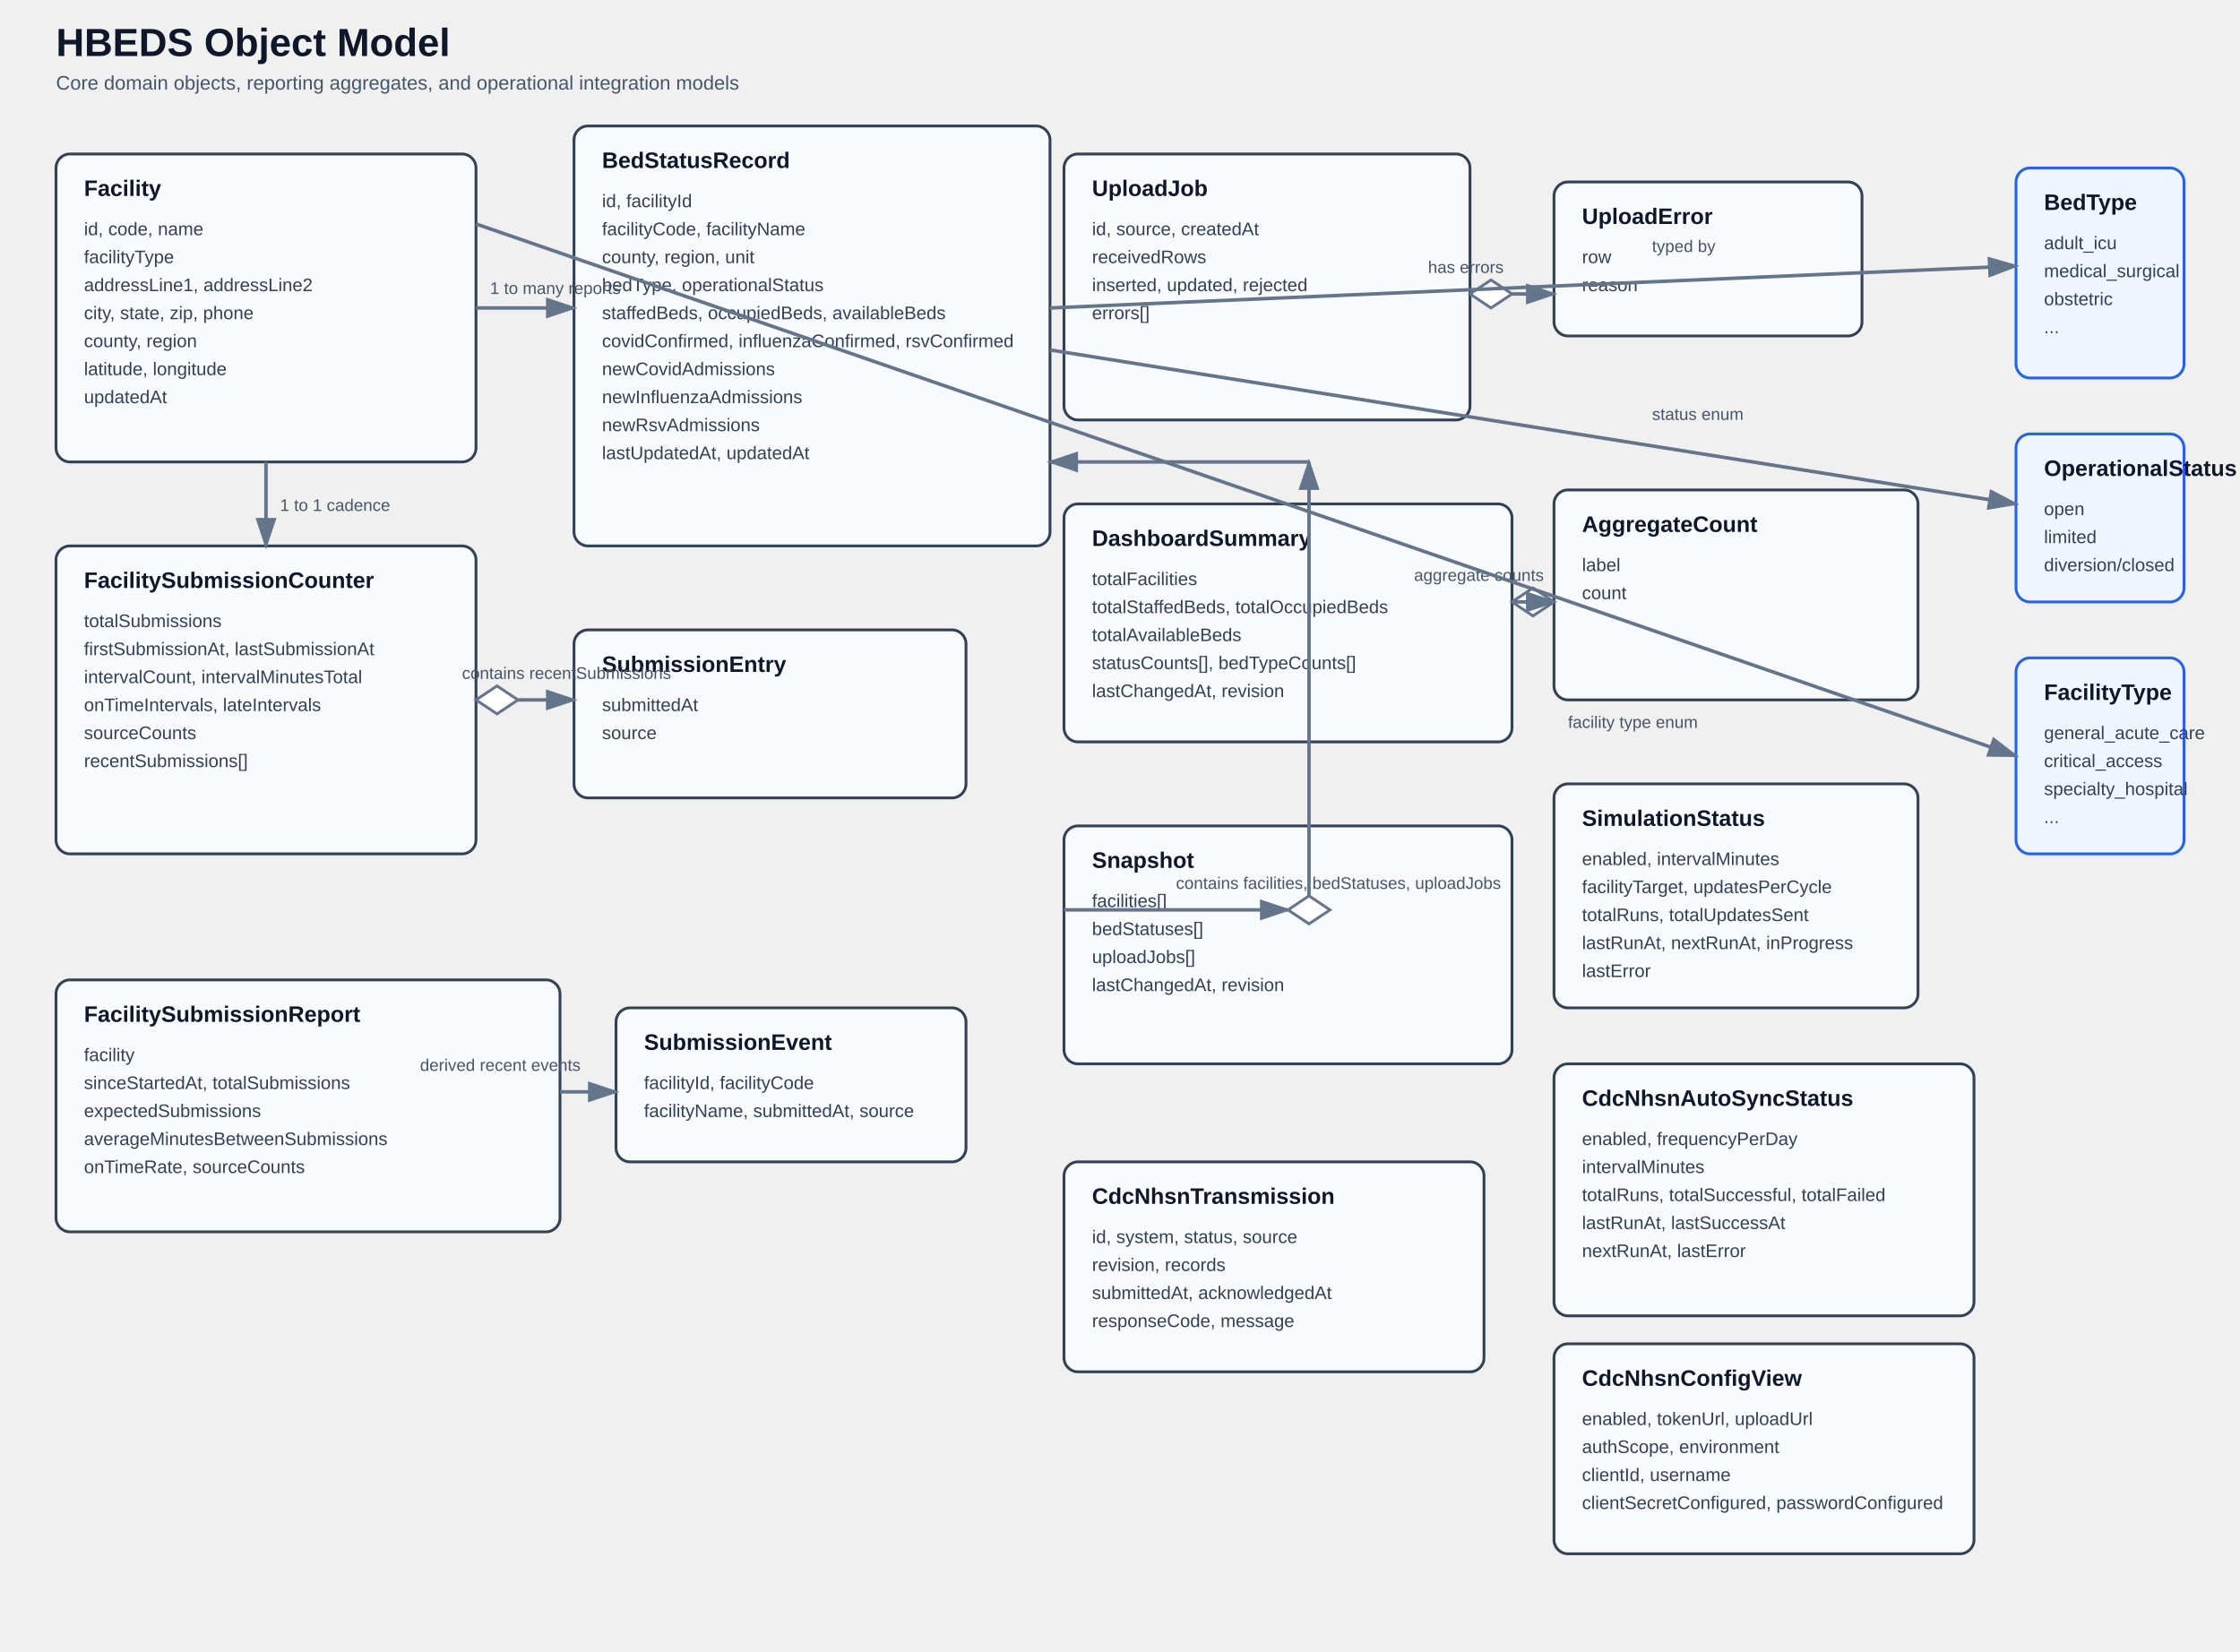
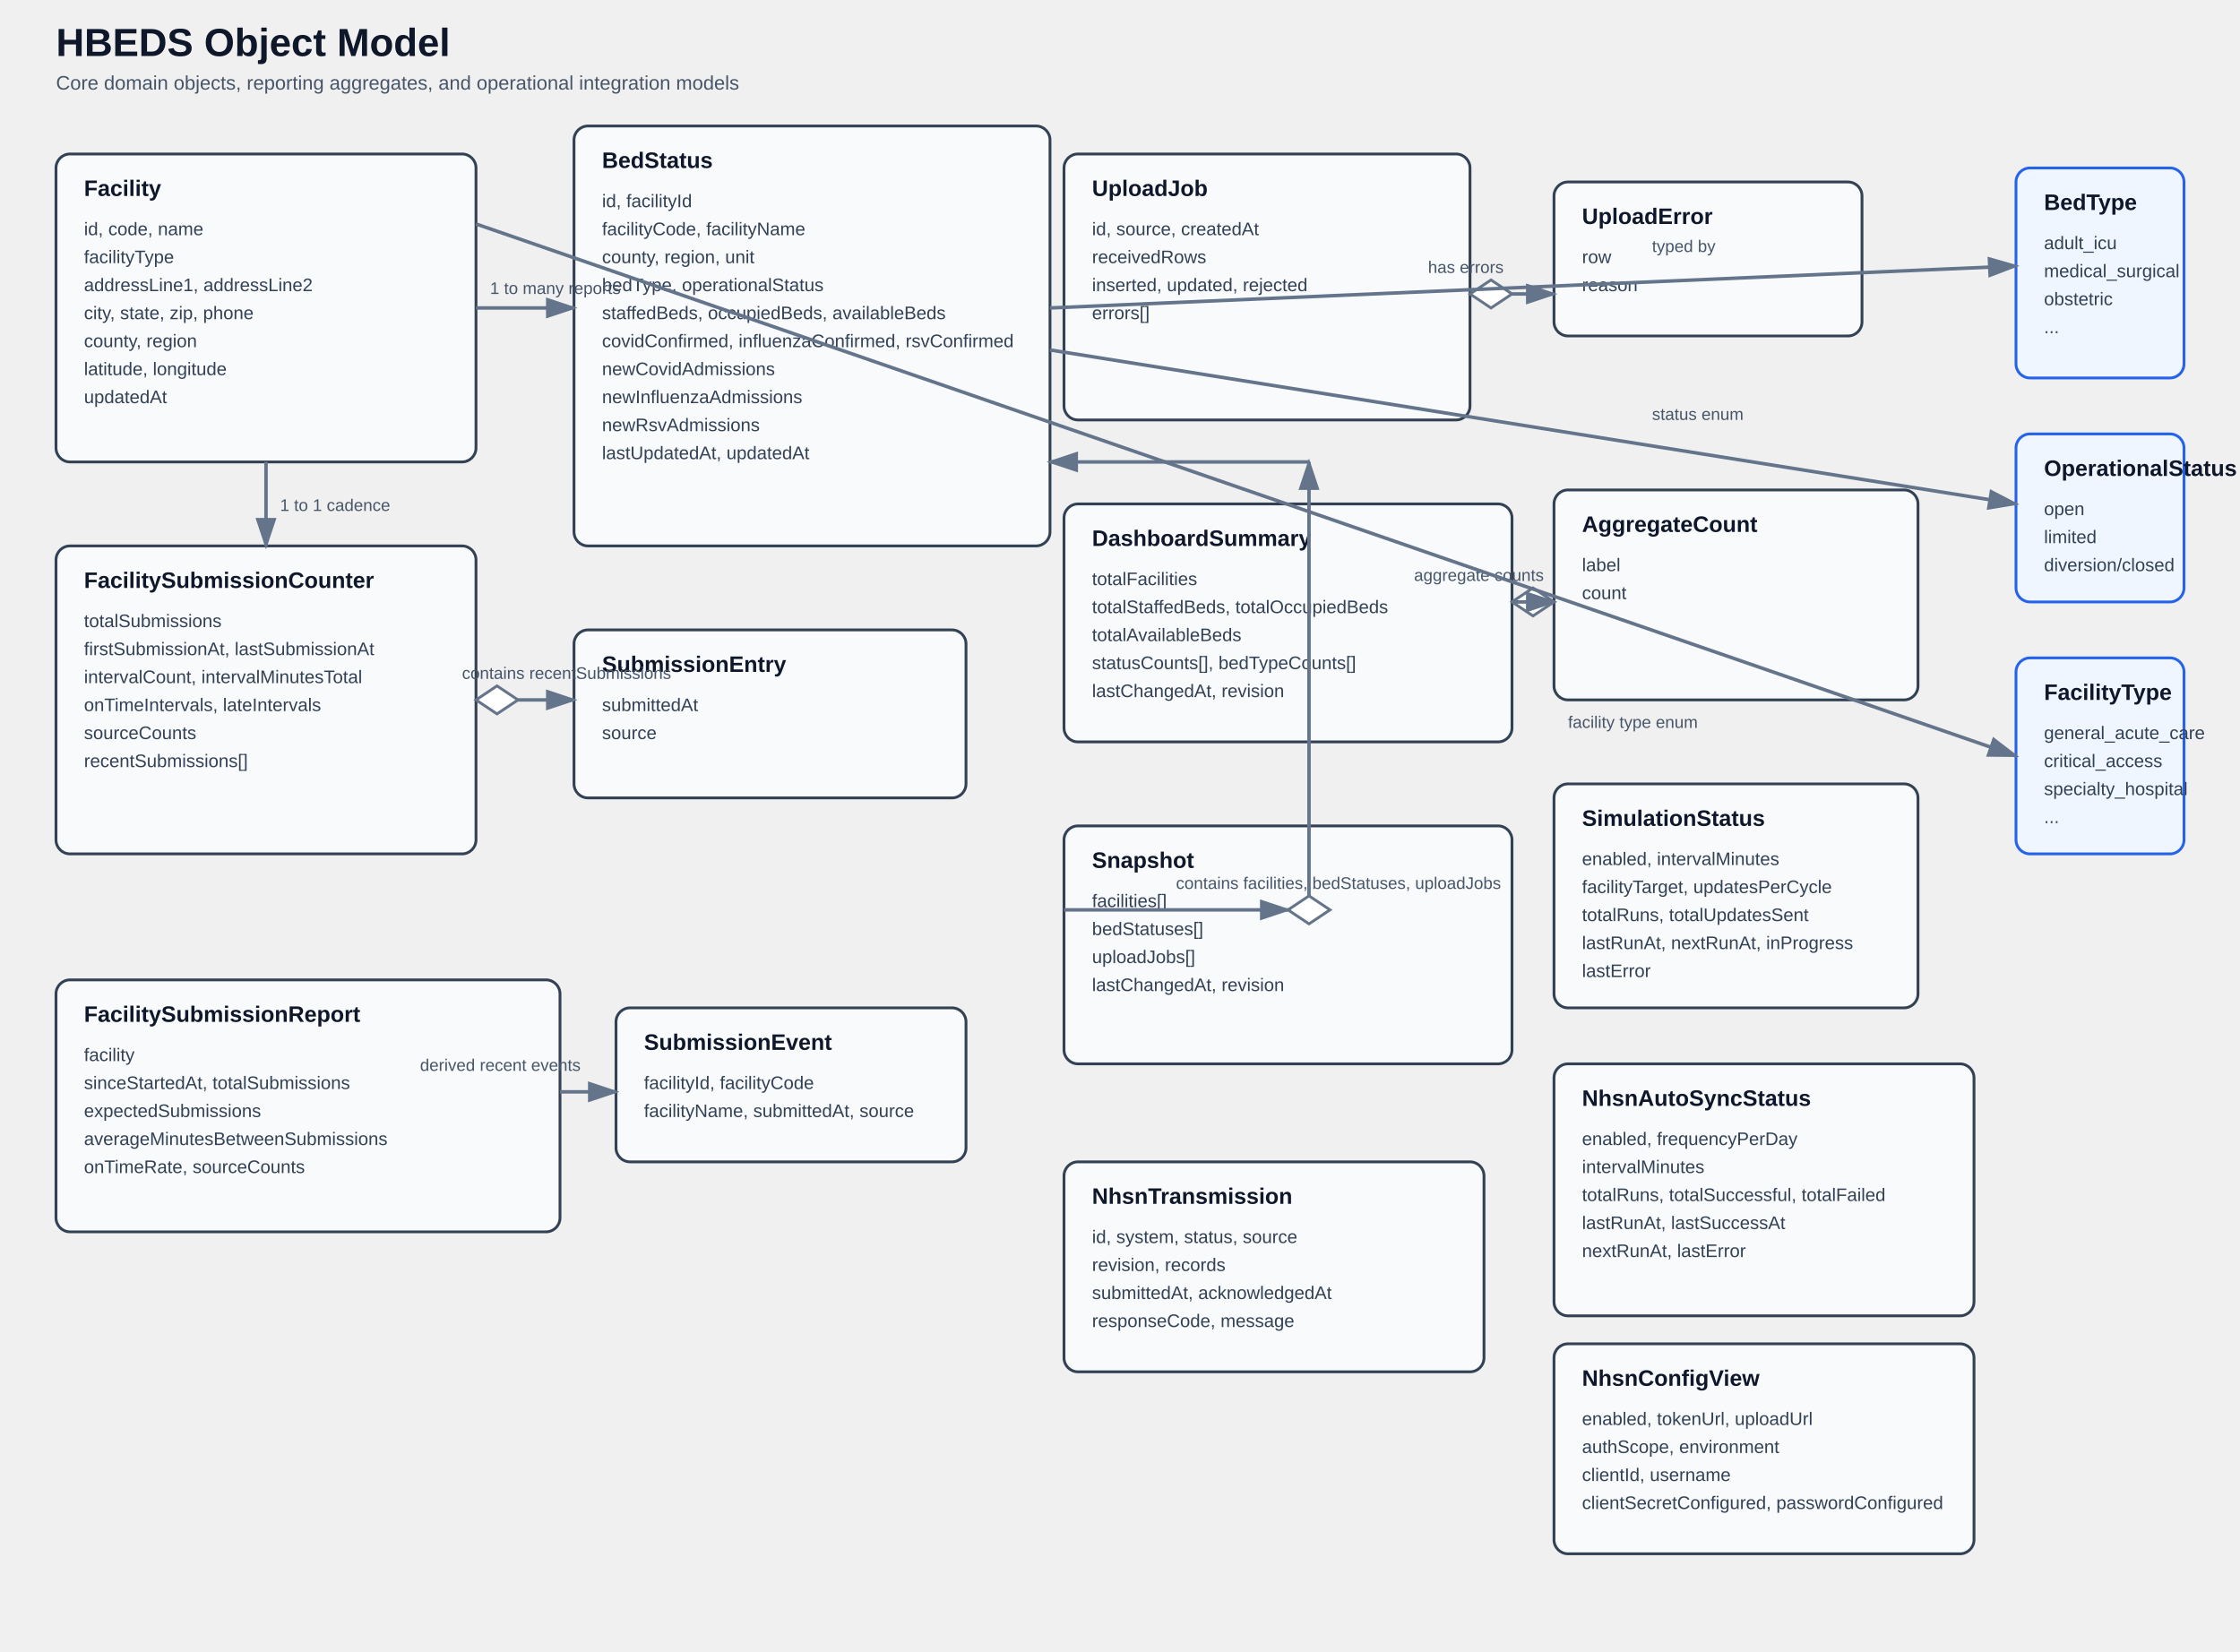
<svg xmlns="http://www.w3.org/2000/svg" width="1600" height="1180" viewBox="0 0 1600 1180">
  <defs>
    <style>
      .title { font: 700 28px Arial, sans-serif; fill: #0f172a; }
      .subtitle { font: 400 14px Arial, sans-serif; fill: #475569; }
      .box { fill: #f8fafc; stroke: #334155; stroke-width: 2; rx: 10; ry: 10; }
      .enum { fill: #eff6ff; stroke: #2563eb; stroke-width: 2; rx: 10; ry: 10; }
      .text { font: 600 16px Arial, sans-serif; fill: #0f172a; }
      .small { font: 13px Arial, sans-serif; fill: #334155; }
      .line { stroke: #64748b; stroke-width: 2.5; fill: none; marker-end: url(#arrow); }
      .diamond { fill: #ffffff; stroke: #64748b; stroke-width: 2; }
      .label { font: 12px Arial, sans-serif; fill: #475569; }
    </style>
    <marker id="arrow" markerWidth="10" markerHeight="10" refX="8" refY="3" orient="auto" markerUnits="strokeWidth">
      <path d="M0,0 L0,6 L9,3 z" fill="#64748b" />
    </marker>
  </defs>
  <text x="40" y="40" class="title">HBEDS Object Model</text>
  <text x="40" y="64" class="subtitle">Core domain objects, reporting aggregates, and operational integration models</text>
  <rect class="box" x="40" y="110" width="300" height="220" />
  <text x="60" y="140" class="text">Facility</text>
  <text x="60" y="168" class="small">id, code, name</text>
  <text x="60" y="188" class="small">facilityType</text>
  <text x="60" y="208" class="small">addressLine1, addressLine2</text>
  <text x="60" y="228" class="small">city, state, zip, phone</text>
  <text x="60" y="248" class="small">county, region</text>
  <text x="60" y="268" class="small">latitude, longitude</text>
  <text x="60" y="288" class="small">updatedAt</text>
  <rect class="box" x="410" y="90" width="340" height="300" />
-   <text x="430" y="120" class="text">BedStatusRecord</text>
+   <text x="430" y="120" class="text">BedStatus</text>
  <text x="430" y="148" class="small">id, facilityId</text>
  <text x="430" y="168" class="small">facilityCode, facilityName</text>
  <text x="430" y="188" class="small">county, region, unit</text>
  <text x="430" y="208" class="small">bedType, operationalStatus</text>
  <text x="430" y="228" class="small">staffedBeds, occupiedBeds, availableBeds</text>
  <text x="430" y="248" class="small">covidConfirmed, influenzaConfirmed, rsvConfirmed</text>
  <text x="430" y="268" class="small">newCovidAdmissions</text>
  <text x="430" y="288" class="small">newInfluenzaAdmissions</text>
  <text x="430" y="308" class="small">newRsvAdmissions</text>
  <text x="430" y="328" class="small">lastUpdatedAt, updatedAt</text>
  <rect class="box" x="40" y="390" width="300" height="220" />
  <text x="60" y="420" class="text">FacilitySubmissionCounter</text>
  <text x="60" y="448" class="small">totalSubmissions</text>
  <text x="60" y="468" class="small">firstSubmissionAt, lastSubmissionAt</text>
  <text x="60" y="488" class="small">intervalCount, intervalMinutesTotal</text>
  <text x="60" y="508" class="small">onTimeIntervals, lateIntervals</text>
  <text x="60" y="528" class="small">sourceCounts</text>
  <text x="60" y="548" class="small">recentSubmissions[]</text>
  <rect class="box" x="410" y="450" width="280" height="120" />
  <text x="430" y="480" class="text">SubmissionEntry</text>
  <text x="430" y="508" class="small">submittedAt</text>
  <text x="430" y="528" class="small">source</text>
  <rect class="box" x="760" y="110" width="290" height="190" />
  <text x="780" y="140" class="text">UploadJob</text>
  <text x="780" y="168" class="small">id, source, createdAt</text>
  <text x="780" y="188" class="small">receivedRows</text>
  <text x="780" y="208" class="small">inserted, updated, rejected</text>
  <text x="780" y="228" class="small">errors[]</text>
  <rect class="box" x="1110" y="130" width="220" height="110" />
  <text x="1130" y="160" class="text">UploadError</text>
  <text x="1130" y="188" class="small">row</text>
  <text x="1130" y="208" class="small">reason</text>
  <rect class="box" x="760" y="360" width="320" height="170" />
  <text x="780" y="390" class="text">DashboardSummary</text>
  <text x="780" y="418" class="small">totalFacilities</text>
  <text x="780" y="438" class="small">totalStaffedBeds, totalOccupiedBeds</text>
  <text x="780" y="458" class="small">totalAvailableBeds</text>
  <text x="780" y="478" class="small">statusCounts[], bedTypeCounts[]</text>
  <text x="780" y="498" class="small">lastChangedAt, revision</text>
  <rect class="box" x="760" y="590" width="320" height="170" />
  <text x="780" y="620" class="text">Snapshot</text>
  <text x="780" y="648" class="small">facilities[]</text>
  <text x="780" y="668" class="small">bedStatuses[]</text>
  <text x="780" y="688" class="small">uploadJobs[]</text>
  <text x="780" y="708" class="small">lastChangedAt, revision</text>
  <rect class="box" x="1110" y="350" width="260" height="150" />
  <text x="1130" y="380" class="text">AggregateCount</text>
  <text x="1130" y="408" class="small">label</text>
  <text x="1130" y="428" class="small">count</text>
  <rect class="box" x="40" y="700" width="360" height="180" />
  <text x="60" y="730" class="text">FacilitySubmissionReport</text>
  <text x="60" y="758" class="small">facility</text>
  <text x="60" y="778" class="small">sinceStartedAt, totalSubmissions</text>
  <text x="60" y="798" class="small">expectedSubmissions</text>
  <text x="60" y="818" class="small">averageMinutesBetweenSubmissions</text>
  <text x="60" y="838" class="small">onTimeRate, sourceCounts</text>
  <rect class="box" x="440" y="720" width="250" height="110" />
  <text x="460" y="750" class="text">SubmissionEvent</text>
  <text x="460" y="778" class="small">facilityId, facilityCode</text>
  <text x="460" y="798" class="small">facilityName, submittedAt, source</text>
  <rect class="box" x="760" y="830" width="300" height="150" />
-   <text x="780" y="860" class="text">CdcNhsnTransmission</text>
+   <text x="780" y="860" class="text">NhsnTransmission</text>
  <text x="780" y="888" class="small">id, system, status, source</text>
  <text x="780" y="908" class="small">revision, records</text>
  <text x="780" y="928" class="small">submittedAt, acknowledgedAt</text>
  <text x="780" y="948" class="small">responseCode, message</text>
  <rect class="box" x="1110" y="560" width="260" height="160" />
  <text x="1130" y="590" class="text">SimulationStatus</text>
  <text x="1130" y="618" class="small">enabled, intervalMinutes</text>
  <text x="1130" y="638" class="small">facilityTarget, updatesPerCycle</text>
  <text x="1130" y="658" class="small">totalRuns, totalUpdatesSent</text>
  <text x="1130" y="678" class="small">lastRunAt, nextRunAt, inProgress</text>
  <text x="1130" y="698" class="small">lastError</text>
  <rect class="box" x="1110" y="760" width="300" height="180" />
-   <text x="1130" y="790" class="text">CdcNhsnAutoSyncStatus</text>
+   <text x="1130" y="790" class="text">NhsnAutoSyncStatus</text>
  <text x="1130" y="818" class="small">enabled, frequencyPerDay</text>
  <text x="1130" y="838" class="small">intervalMinutes</text>
  <text x="1130" y="858" class="small">totalRuns, totalSuccessful, totalFailed</text>
  <text x="1130" y="878" class="small">lastRunAt, lastSuccessAt</text>
  <text x="1130" y="898" class="small">nextRunAt, lastError</text>
  <rect class="box" x="1110" y="960" width="300" height="150" />
-   <text x="1130" y="990" class="text">CdcNhsnConfigView</text>
+   <text x="1130" y="990" class="text">NhsnConfigView</text>
  <text x="1130" y="1018" class="small">enabled, tokenUrl, uploadUrl</text>
  <text x="1130" y="1038" class="small">authScope, environment</text>
  <text x="1130" y="1058" class="small">clientId, username</text>
  <text x="1130" y="1078" class="small">clientSecretConfigured, passwordConfigured</text>
  <rect class="enum" x="1440" y="120" width="120" height="150" />
  <text x="1460" y="150" class="text">BedType</text>
  <text x="1460" y="178" class="small">adult_icu</text>
  <text x="1460" y="198" class="small">medical_surgical</text>
  <text x="1460" y="218" class="small">obstetric</text>
  <text x="1460" y="238" class="small">...</text>
  <rect class="enum" x="1440" y="310" width="120" height="120" />
  <text x="1460" y="340" class="text">OperationalStatus</text>
  <text x="1460" y="368" class="small">open</text>
  <text x="1460" y="388" class="small">limited</text>
  <text x="1460" y="408" class="small">diversion/closed</text>
  <rect class="enum" x="1440" y="470" width="120" height="140" />
  <text x="1460" y="500" class="text">FacilityType</text>
  <text x="1460" y="528" class="small">general_acute_care</text>
  <text x="1460" y="548" class="small">critical_access</text>
  <text x="1460" y="568" class="small">specialty_hospital</text>
  <text x="1460" y="588" class="small">...</text>
  <line class="line" x1="340" y1="220" x2="410" y2="220" />
  <text x="350" y="210" class="label">1 to many reports</text>
  <line class="line" x1="190" y1="330" x2="190" y2="390" />
  <text x="200" y="365" class="label">1 to 1 cadence</text>
  <polygon class="diamond" points="340,500 355,490 370,500 355,510" />
  <line class="line" x1="370" y1="500" x2="410" y2="500" />
  <text x="330" y="485" class="label">contains recentSubmissions</text>
  <polygon class="diamond" points="1050,210 1065,200 1080,210 1065,220" />
  <line class="line" x1="1080" y1="210" x2="1110" y2="210" />
  <text x="1020" y="195" class="label">has errors</text>
  <polygon class="diamond" points="1080,430 1095,420 1110,430 1095,440" />
  <line class="line" x1="1080" y1="430" x2="1110" y2="430" />
  <text x="1010" y="415" class="label">aggregate counts</text>
  <polygon class="diamond" points="920,650 935,640 950,650 935,660" />
  <line class="line" x1="760" y1="650" x2="920" y2="650" />
  <line class="line" x1="935" y1="640" x2="935" y2="330" />
  <line class="line" x1="935" y1="330" x2="750" y2="330" />
  <text x="840" y="635" class="label">contains facilities, bedStatuses, uploadJobs</text>
  <line class="line" x1="400" y1="780" x2="440" y2="780" />
  <text x="300" y="765" class="label">derived recent events</text>
  <line class="line" x1="750" y1="220" x2="1440" y2="190" />
  <text x="1180" y="180" class="label">typed by</text>
  <line class="line" x1="750" y1="250" x2="1440" y2="360" />
  <text x="1180" y="300" class="label">status enum</text>
  <line class="line" x1="340" y1="160" x2="1440" y2="540" />
  <text x="1120" y="520" class="label">facility type enum</text>
</svg>
